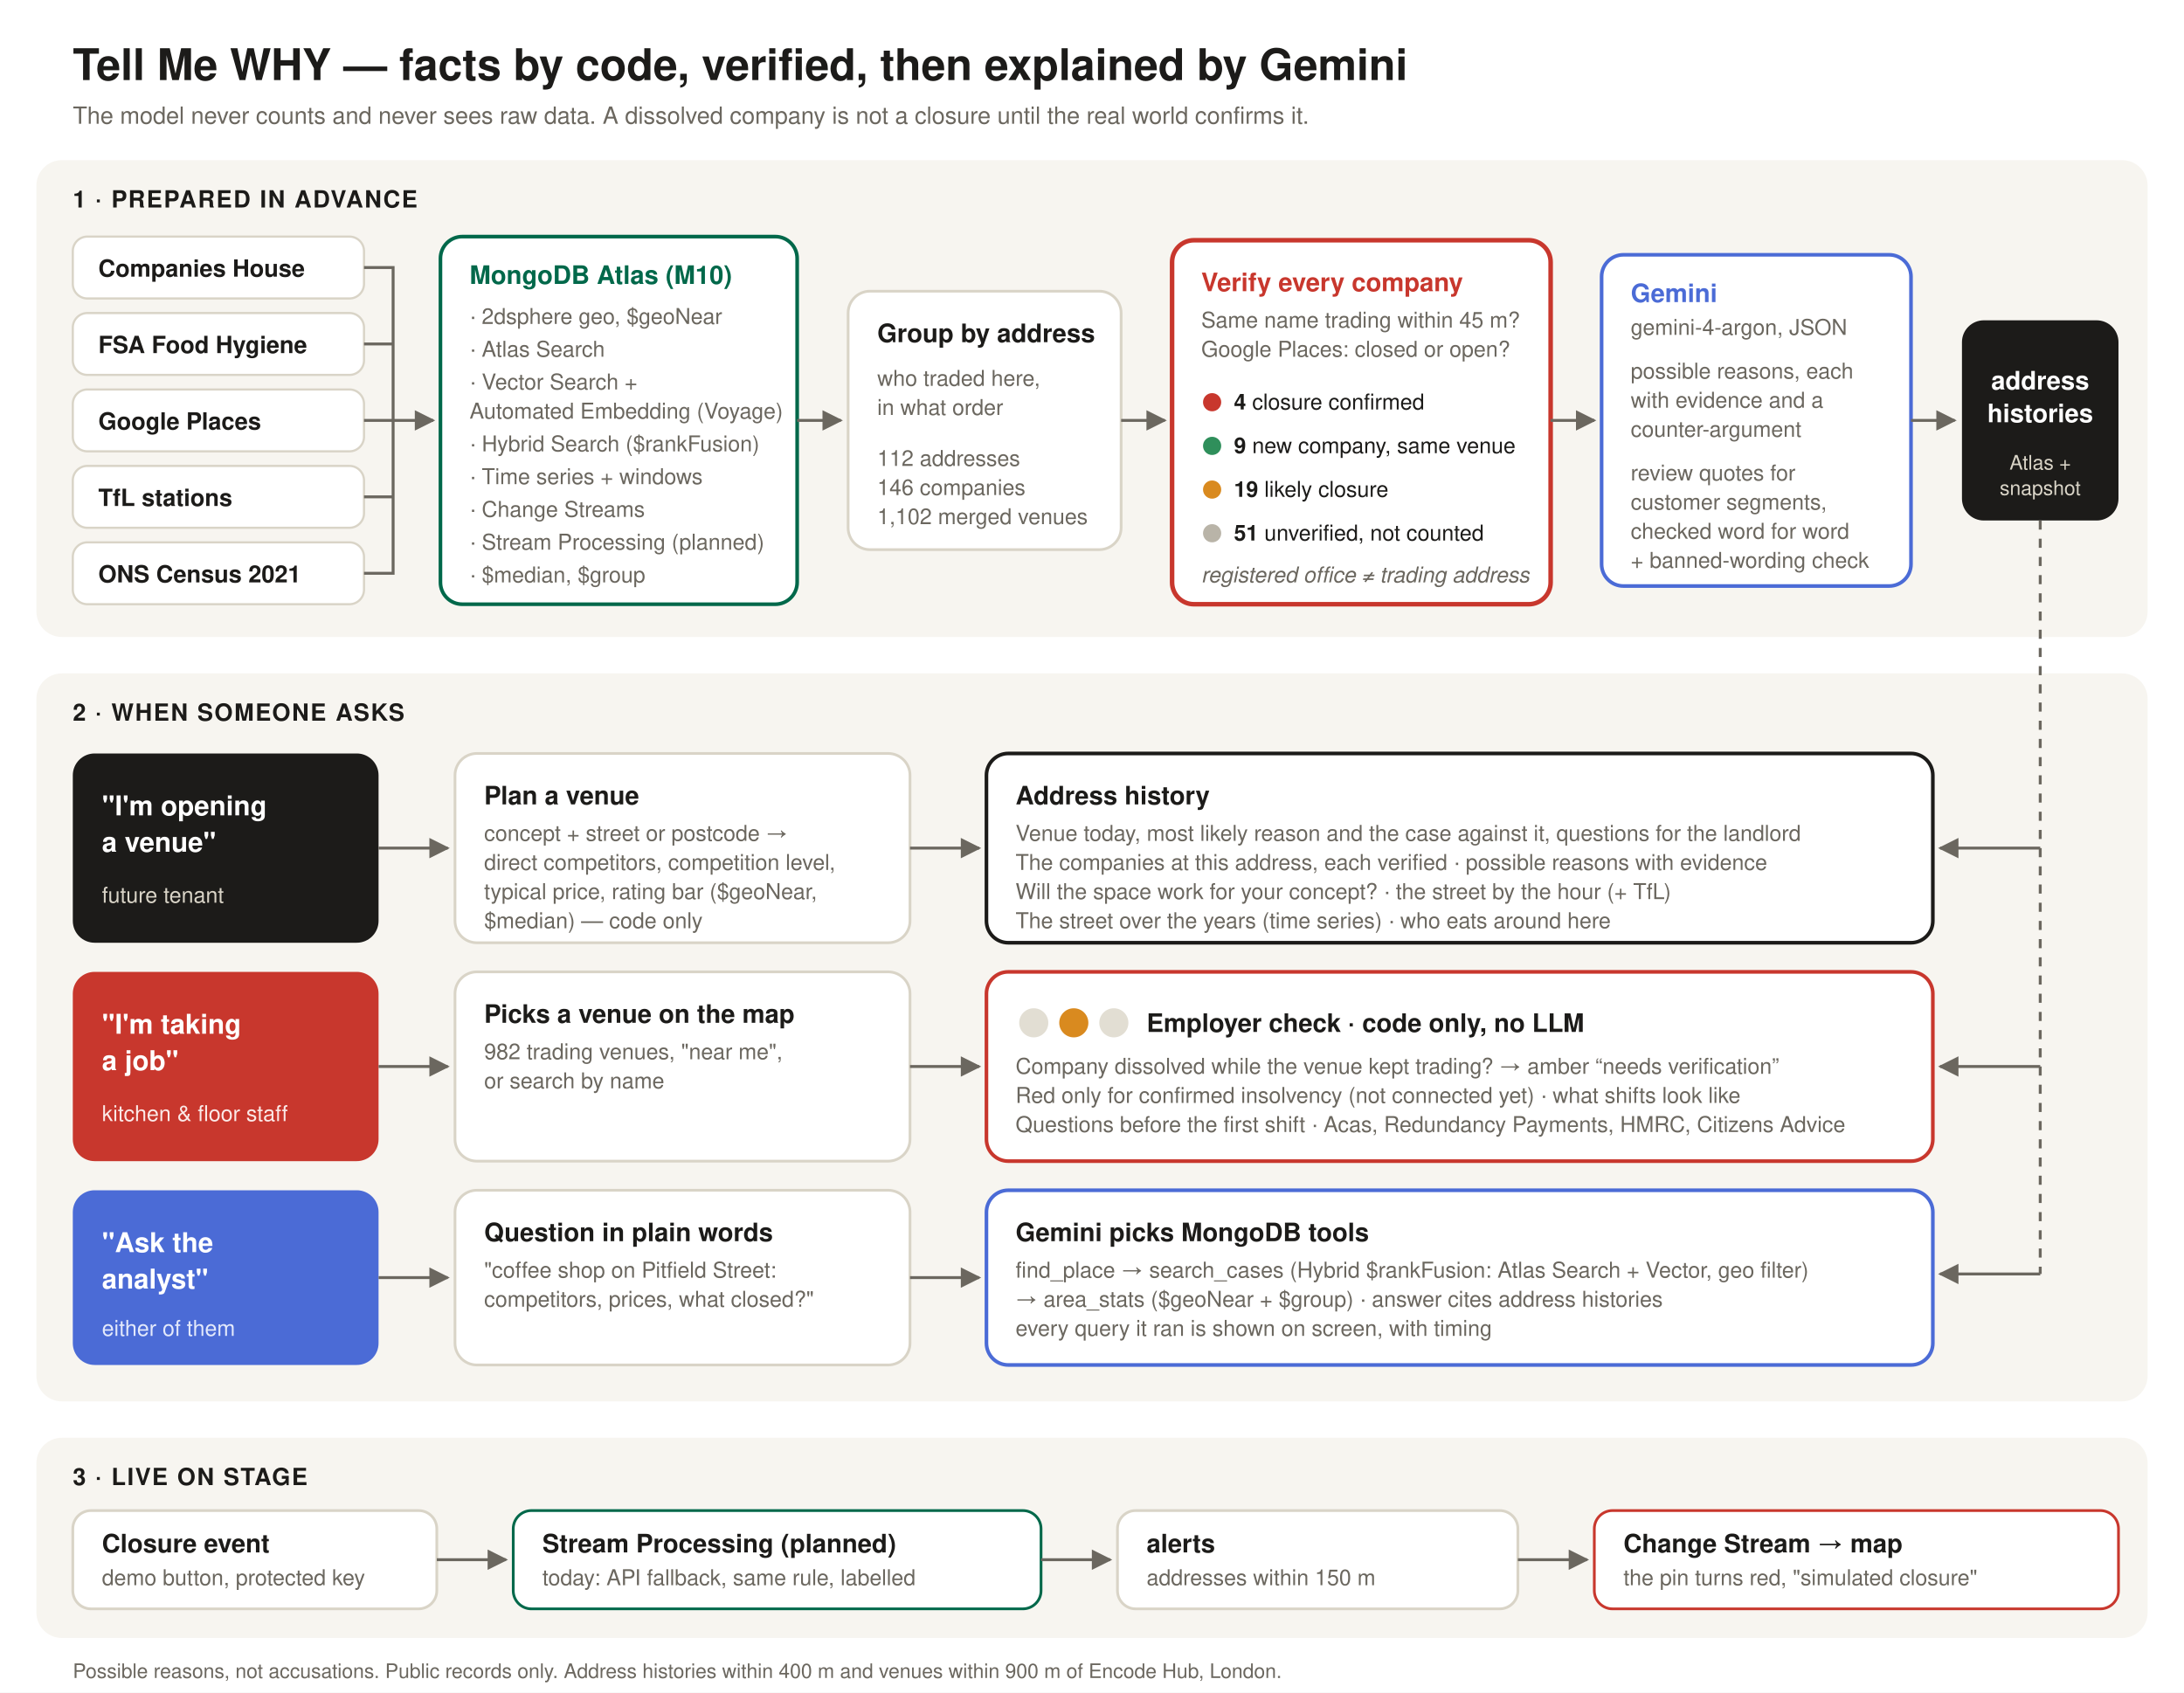
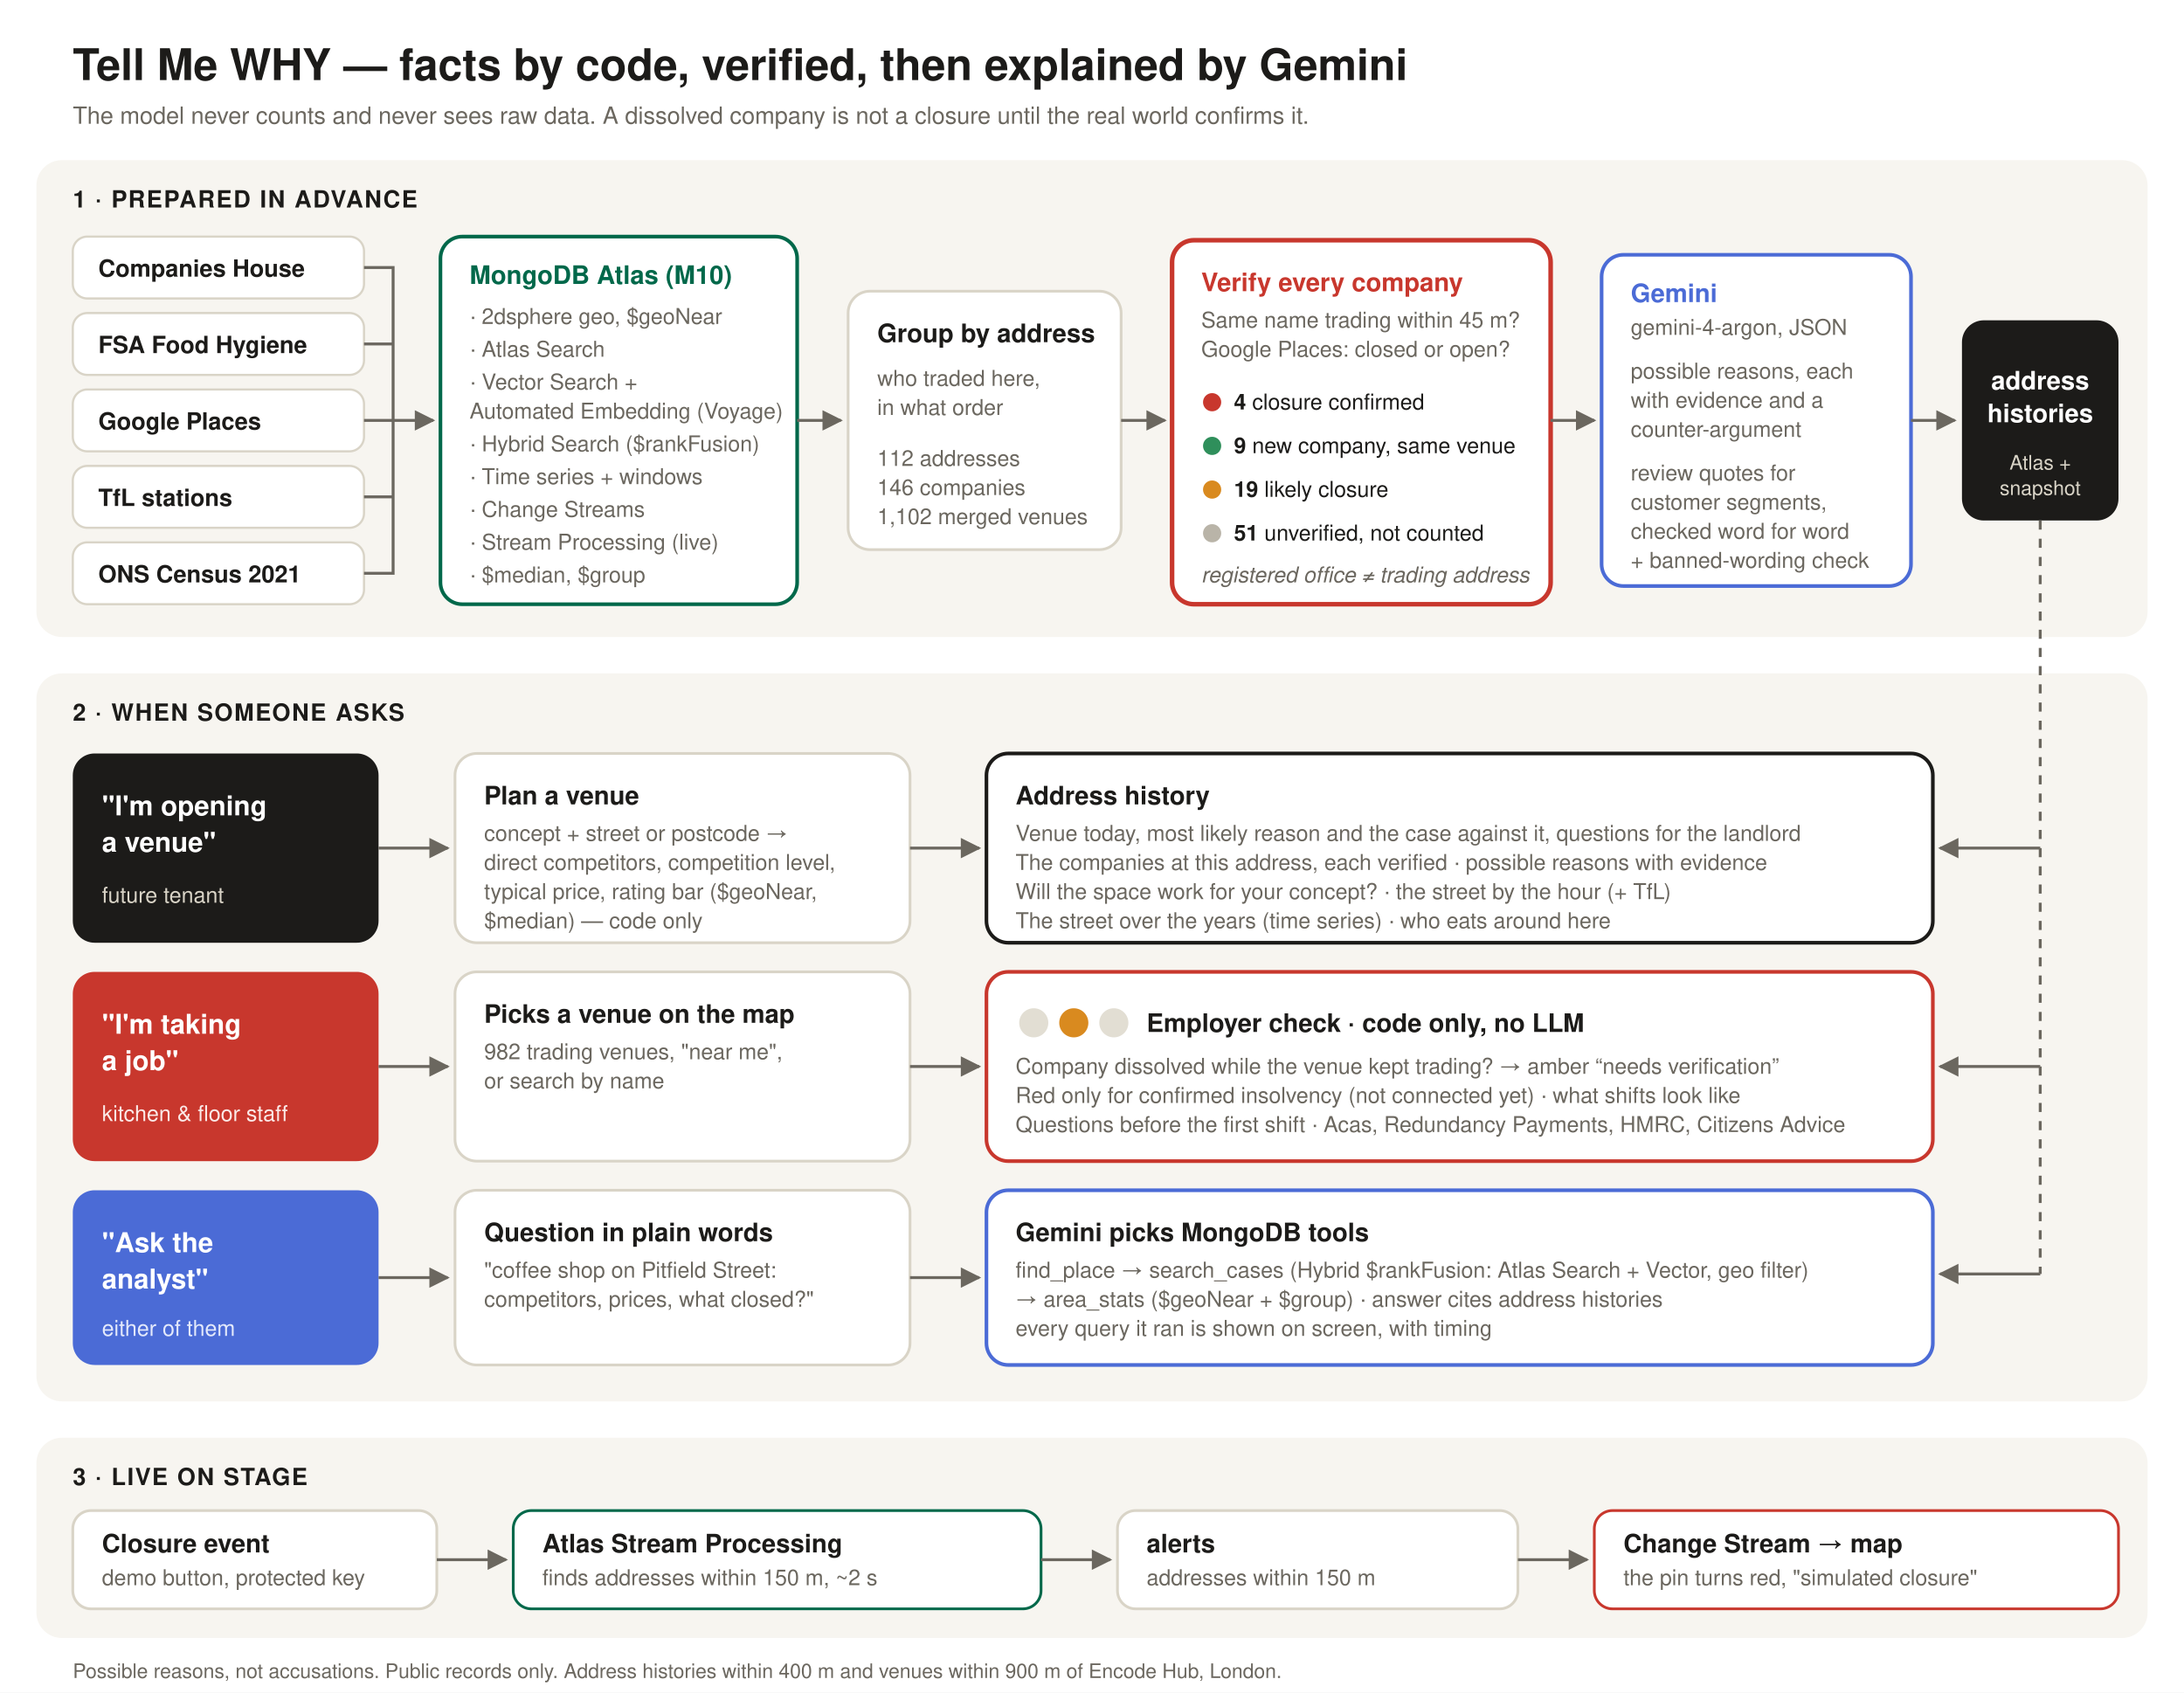
<svg xmlns="http://www.w3.org/2000/svg" viewBox="0 0 1200 930" width="1200" height="930" font-family="-apple-system, 'Segoe UI', Helvetica, Arial, sans-serif">
  <defs>
    <marker id="a" viewBox="0 0 10 10" refX="9" refY="5" markerWidth="7" markerHeight="7" orient="auto-start-reverse">
      <path d="M0 0L10 5L0 10z" fill="#6b675f" />
    </marker>
    <style>
      .t{fill:#1c1b19;font-size:14px;font-weight:600}
      .s{fill:#6b675f;font-size:12px}
      .h{fill:#1c1b19;font-size:13px;font-weight:700;letter-spacing:.06em}
      .box{fill:#fff;stroke:#d9d4c7;stroke-width:1.5}
      .ln{stroke:#6b675f;stroke-width:1.6;fill:none}
      .chip{fill:#fff;stroke:#d9d4c7;stroke-width:1.2}
      .w{fill:#fff;font-size:15px;font-weight:700}
      .wl{font-size:12px}
    </style>
  </defs>
  <rect width="1200" height="930" fill="#ffffff" />
  <text x="40" y="44" style="fill:#1c1b19;font-size:24px;font-weight:700">Tell Me WHY — facts by code, verified, then explained by Gemini</text>
  <text x="40" y="68" class="s" style="font-size:13px">The model never counts and never sees raw data. A dissolved company is not a closure until the real world confirms it.</text>
  <rect x="20" y="88" width="1160" height="262" rx="14" fill="#f7f5f0" />
  <text x="40" y="114" class="h">1 · PREPARED IN ADVANCE</text>
  <g>
    <rect x="40" y="130" width="160" height="34" rx="8" class="chip" />
    <text x="54" y="152" class="t" style="font-size:13px">Companies House</text>
    <rect x="40" y="172" width="160" height="34" rx="8" class="chip" />
    <text x="54" y="194" class="t" style="font-size:13px">FSA Food Hygiene</text>
    <rect x="40" y="214" width="160" height="34" rx="8" class="chip" />
    <text x="54" y="236" class="t" style="font-size:13px">Google Places</text>
    <rect x="40" y="256" width="160" height="34" rx="8" class="chip" />
    <text x="54" y="278" class="t" style="font-size:13px">TfL stations</text>
    <rect x="40" y="298" width="160" height="34" rx="8" class="chip" />
    <text x="54" y="320" class="t" style="font-size:13px">ONS Census 2021</text>
  </g>
  <path d="M200 147 H216 V315 H200 M200 189 H216 M200 231 H216 M200 273 H216" class="ln" />
  <path d="M216 231 H238" class="ln" marker-end="url(#a)" />
  <rect x="242" y="130" width="196" height="202" rx="12" class="box" style="stroke:#00684A;stroke-width:2" />
  <text x="258" y="156" class="t" style="fill:#00684A">MongoDB Atlas (M10)</text>
  <text x="258" y="178" class="s">· 2dsphere geo, $geoNear</text>
  <text x="258" y="196" class="s">· Atlas Search</text>
  <text x="258" y="214" class="s">· Vector Search +</text>
  <text x="258" y="230" class="s">  Automated Embedding (Voyage)</text>
  <text x="258" y="248" class="s">· Hybrid Search ($rankFusion)</text>
  <text x="258" y="266" class="s">· Time series + windows</text>
  <text x="258" y="284" class="s">· Change Streams</text>
-   <text x="258" y="302" class="s">· Stream Processing (planned)</text>
+   <text x="258" y="302" class="s">· Stream Processing (live)</text>
  <text x="258" y="320" class="s">· $median, $group</text>
  <path d="M438 231 H462" class="ln" marker-end="url(#a)" />
  <rect x="466" y="160" width="150" height="142" rx="12" class="box" />
  <text x="482" y="188" class="t">Group by address</text>
  <text x="482" y="212" class="s">who traded here,</text>
  <text x="482" y="228" class="s">in what order</text>
  <text x="482" y="256" class="s">112 addresses</text>
  <text x="482" y="272" class="s">146 companies</text>
  <text x="482" y="288" class="s">1,102 merged venues</text>
  <path d="M616 231 H640" class="ln" marker-end="url(#a)" />
  <rect x="644" y="132" width="208" height="200" rx="12" fill="#fff" stroke="#c8372d" stroke-width="2.5" />
  <text x="660" y="160" class="t" style="fill:#c8372d">Verify every company</text>
  <text x="660" y="180" class="s">Same name trading within 45 m?</text>
  <text x="660" y="196" class="s">Google Places: closed or open?</text>
  <circle cx="666" cy="221" r="5" fill="#c8372d" />
  <text x="678" y="225" class="s" style="fill:#1c1b19">
    <tspan font-weight="700">4</tspan> closure confirmed</text>
  <circle cx="666" cy="245" r="5" fill="#2f8f5b" />
  <text x="678" y="249" class="s" style="fill:#1c1b19">
    <tspan font-weight="700">9</tspan> new company, same venue</text>
  <circle cx="666" cy="269" r="5" fill="#d98a1f" />
  <text x="678" y="273" class="s" style="fill:#1c1b19">
    <tspan font-weight="700">19</tspan> likely closure</text>
  <circle cx="666" cy="293" r="5" fill="#b9b4a8" />
  <text x="678" y="297" class="s" style="fill:#1c1b19">
    <tspan font-weight="700">51</tspan> unverified, not counted</text>
  <text x="660" y="320" class="s" style="font-style:italic">registered office ≠ trading address</text>
  <path d="M852 231 H876" class="ln" marker-end="url(#a)" />
  <rect x="880" y="140" width="170" height="182" rx="12" class="box" style="stroke:#4b6bd6;stroke-width:2" />
  <text x="896" y="166" class="t" style="fill:#4b6bd6">Gemini</text>
  <text x="896" y="184" class="s">gemini-4-argon, JSON</text>
  <text x="896" y="208" class="s">possible reasons, each</text>
  <text x="896" y="224" class="s">with evidence and a</text>
  <text x="896" y="240" class="s">counter-argument</text>
  <text x="896" y="264" class="s">review quotes for</text>
  <text x="896" y="280" class="s">customer segments,</text>
  <text x="896" y="296" class="s">checked word for word</text>
  <text x="896" y="312" class="s">+ banned-wording check</text>
  <path d="M1050 231 H1074" class="ln" marker-end="url(#a)" />
  <rect x="1078" y="176" width="86" height="110" rx="12" fill="#1c1b19" />
  <text x="1121" y="214" text-anchor="middle" class="w" style="font-size:14px">address</text>
  <text x="1121" y="232" text-anchor="middle" class="w" style="font-size:14px">histories</text>
  <text x="1121" y="258" text-anchor="middle" style="fill:#d9d4c7;font-size:11px">Atlas +</text>
  <text x="1121" y="272" text-anchor="middle" style="fill:#d9d4c7;font-size:11px">snapshot</text>
  <rect x="20" y="370" width="1160" height="400" rx="14" fill="#f7f5f0" />
  <text x="40" y="396" class="h">2 · WHEN SOMEONE ASKS</text>
  <path d="M1121 286 V700" class="ln" stroke-dasharray="5 5" />
  <path d="M1121 466 H1066" class="ln" marker-end="url(#a)" />
  <path d="M1121 586 H1066" class="ln" marker-end="url(#a)" />
  <path d="M1121 700 H1066" class="ln" marker-end="url(#a)" />
  <rect x="40" y="414" width="168" height="104" rx="12" fill="#1c1b19" />
  <text x="56" y="448" class="w">"I'm opening</text>
  <text x="56" y="468" class="w">a venue"</text>
  <text x="56" y="496" style="fill:#d9d4c7" class="wl">future tenant</text>
  <path d="M208 466 H246" class="ln" marker-end="url(#a)" />
  <rect x="250" y="414" width="250" height="104" rx="12" class="box" />
  <text x="266" y="442" class="t">Plan a venue</text>
  <text x="266" y="462" class="s">concept + street or postcode →</text>
  <text x="266" y="478" class="s">direct competitors, competition level,</text>
  <text x="266" y="494" class="s">typical price, rating bar ($geoNear,</text>
  <text x="266" y="510" class="s">$median) — code only</text>
  <path d="M500 466 H538" class="ln" marker-end="url(#a)" />
  <rect x="542" y="414" width="520" height="104" rx="12" class="box" style="stroke:#1c1b19;stroke-width:2" />
  <text x="558" y="442" class="t">Address history</text>
  <text x="558" y="462" class="s">Venue today, most likely reason and the case against it, questions for the landlord</text>
  <text x="558" y="478" class="s">The companies at this address, each verified · possible reasons with evidence</text>
  <text x="558" y="494" class="s">Will the space work for your concept? · the street by the hour (+ TfL)</text>
  <text x="558" y="510" class="s">The street over the years (time series) · who eats around here</text>
  <rect x="40" y="534" width="168" height="104" rx="12" fill="#c8372d" />
  <text x="56" y="568" class="w">"I'm taking</text>
  <text x="56" y="588" class="w">a job"</text>
  <text x="56" y="616" style="fill:#fbe9e7" class="wl">kitchen &amp; floor staff</text>
  <path d="M208 586 H246" class="ln" marker-end="url(#a)" />
  <rect x="250" y="534" width="250" height="104" rx="12" class="box" />
  <text x="266" y="562" class="t">Picks a venue on the map</text>
  <text x="266" y="582" class="s">982 trading venues, "near me",</text>
  <text x="266" y="598" class="s">or search by name</text>
  <path d="M500 586 H538" class="ln" marker-end="url(#a)" />
  <rect x="542" y="534" width="520" height="104" rx="12" class="box" style="stroke:#c8372d;stroke-width:2" />
  <circle cx="568" cy="562" r="8" fill="#e2ded3" />
  <circle cx="590" cy="562" r="8" fill="#d98a1f" />
  <circle cx="612" cy="562" r="8" fill="#e2ded3" />
  <text x="630" y="567" class="t">Employer check · code only, no LLM</text>
  <text x="558" y="590" class="s">Company dissolved while the venue kept trading? → amber “needs verification”</text>
  <text x="558" y="606" class="s">Red only for confirmed insolvency (not connected yet) · what shifts look like</text>
  <text x="558" y="622" class="s">Questions before the first shift · Acas, Redundancy Payments, HMRC, Citizens Advice</text>
  <rect x="40" y="654" width="168" height="96" rx="12" fill="#4b6bd6" />
  <text x="56" y="688" class="w">"Ask the</text>
  <text x="56" y="708" class="w">analyst"</text>
  <text x="56" y="734" style="fill:#e3e9fb" class="wl">either of them</text>
  <path d="M208 702 H246" class="ln" marker-end="url(#a)" />
  <rect x="250" y="654" width="250" height="96" rx="12" class="box" />
  <text x="266" y="682" class="t">Question in plain words</text>
  <text x="266" y="702" class="s">"coffee shop on Pitfield Street:</text>
  <text x="266" y="718" class="s">competitors, prices, what closed?"</text>
  <path d="M500 702 H538" class="ln" marker-end="url(#a)" />
  <rect x="542" y="654" width="520" height="96" rx="12" class="box" style="stroke:#4b6bd6;stroke-width:2" />
  <text x="558" y="682" class="t">Gemini picks MongoDB tools</text>
  <text x="558" y="702" class="s">find_place → search_cases (Hybrid $rankFusion: Atlas Search + Vector, geo filter)</text>
  <text x="558" y="718" class="s">→ area_stats ($geoNear + $group) · answer cites address histories</text>
  <text x="558" y="734" class="s">every query it ran is shown on screen, with timing</text>
  <rect x="20" y="790" width="1160" height="110" rx="14" fill="#f7f5f0" />
  <text x="40" y="816" class="h">3 · LIVE ON STAGE</text>
  <rect x="40" y="830" width="200" height="54" rx="10" class="box" />
  <text x="56" y="853" class="t">Closure event</text>
  <text x="56" y="871" class="s">demo button, protected key</text>
  <path d="M240 857 H278" class="ln" marker-end="url(#a)" />
  <rect x="282" y="830" width="290" height="54" rx="10" class="box" style="stroke:#00684A" />
-   <text x="298" y="853" class="t">Stream Processing (planned)</text>
-   <text x="298" y="871" class="s">today: API fallback, same rule, labelled</text>
+   <text x="298" y="853" class="t">Atlas Stream Processing</text>
+   <text x="298" y="871" class="s">finds addresses within 150 m, ~2 s</text>
  <path d="M572 857 H610" class="ln" marker-end="url(#a)" />
  <rect x="614" y="830" width="220" height="54" rx="10" class="box" />
  <text x="630" y="853" class="t">alerts</text>
  <text x="630" y="871" class="s">addresses within 150 m</text>
  <path d="M834 857 H872" class="ln" marker-end="url(#a)" />
  <rect x="876" y="830" width="288" height="54" rx="10" class="box" style="stroke:#c8372d" />
  <text x="892" y="853" class="t">Change Stream → map</text>
  <text x="892" y="871" class="s">the pin turns red, "simulated closure"</text>
  <text x="40" y="922" class="s" style="font-size:11px">Possible reasons, not accusations. Public records only. Address histories within 400 m and venues within 900 m of Encode Hub, London.</text>
</svg>
